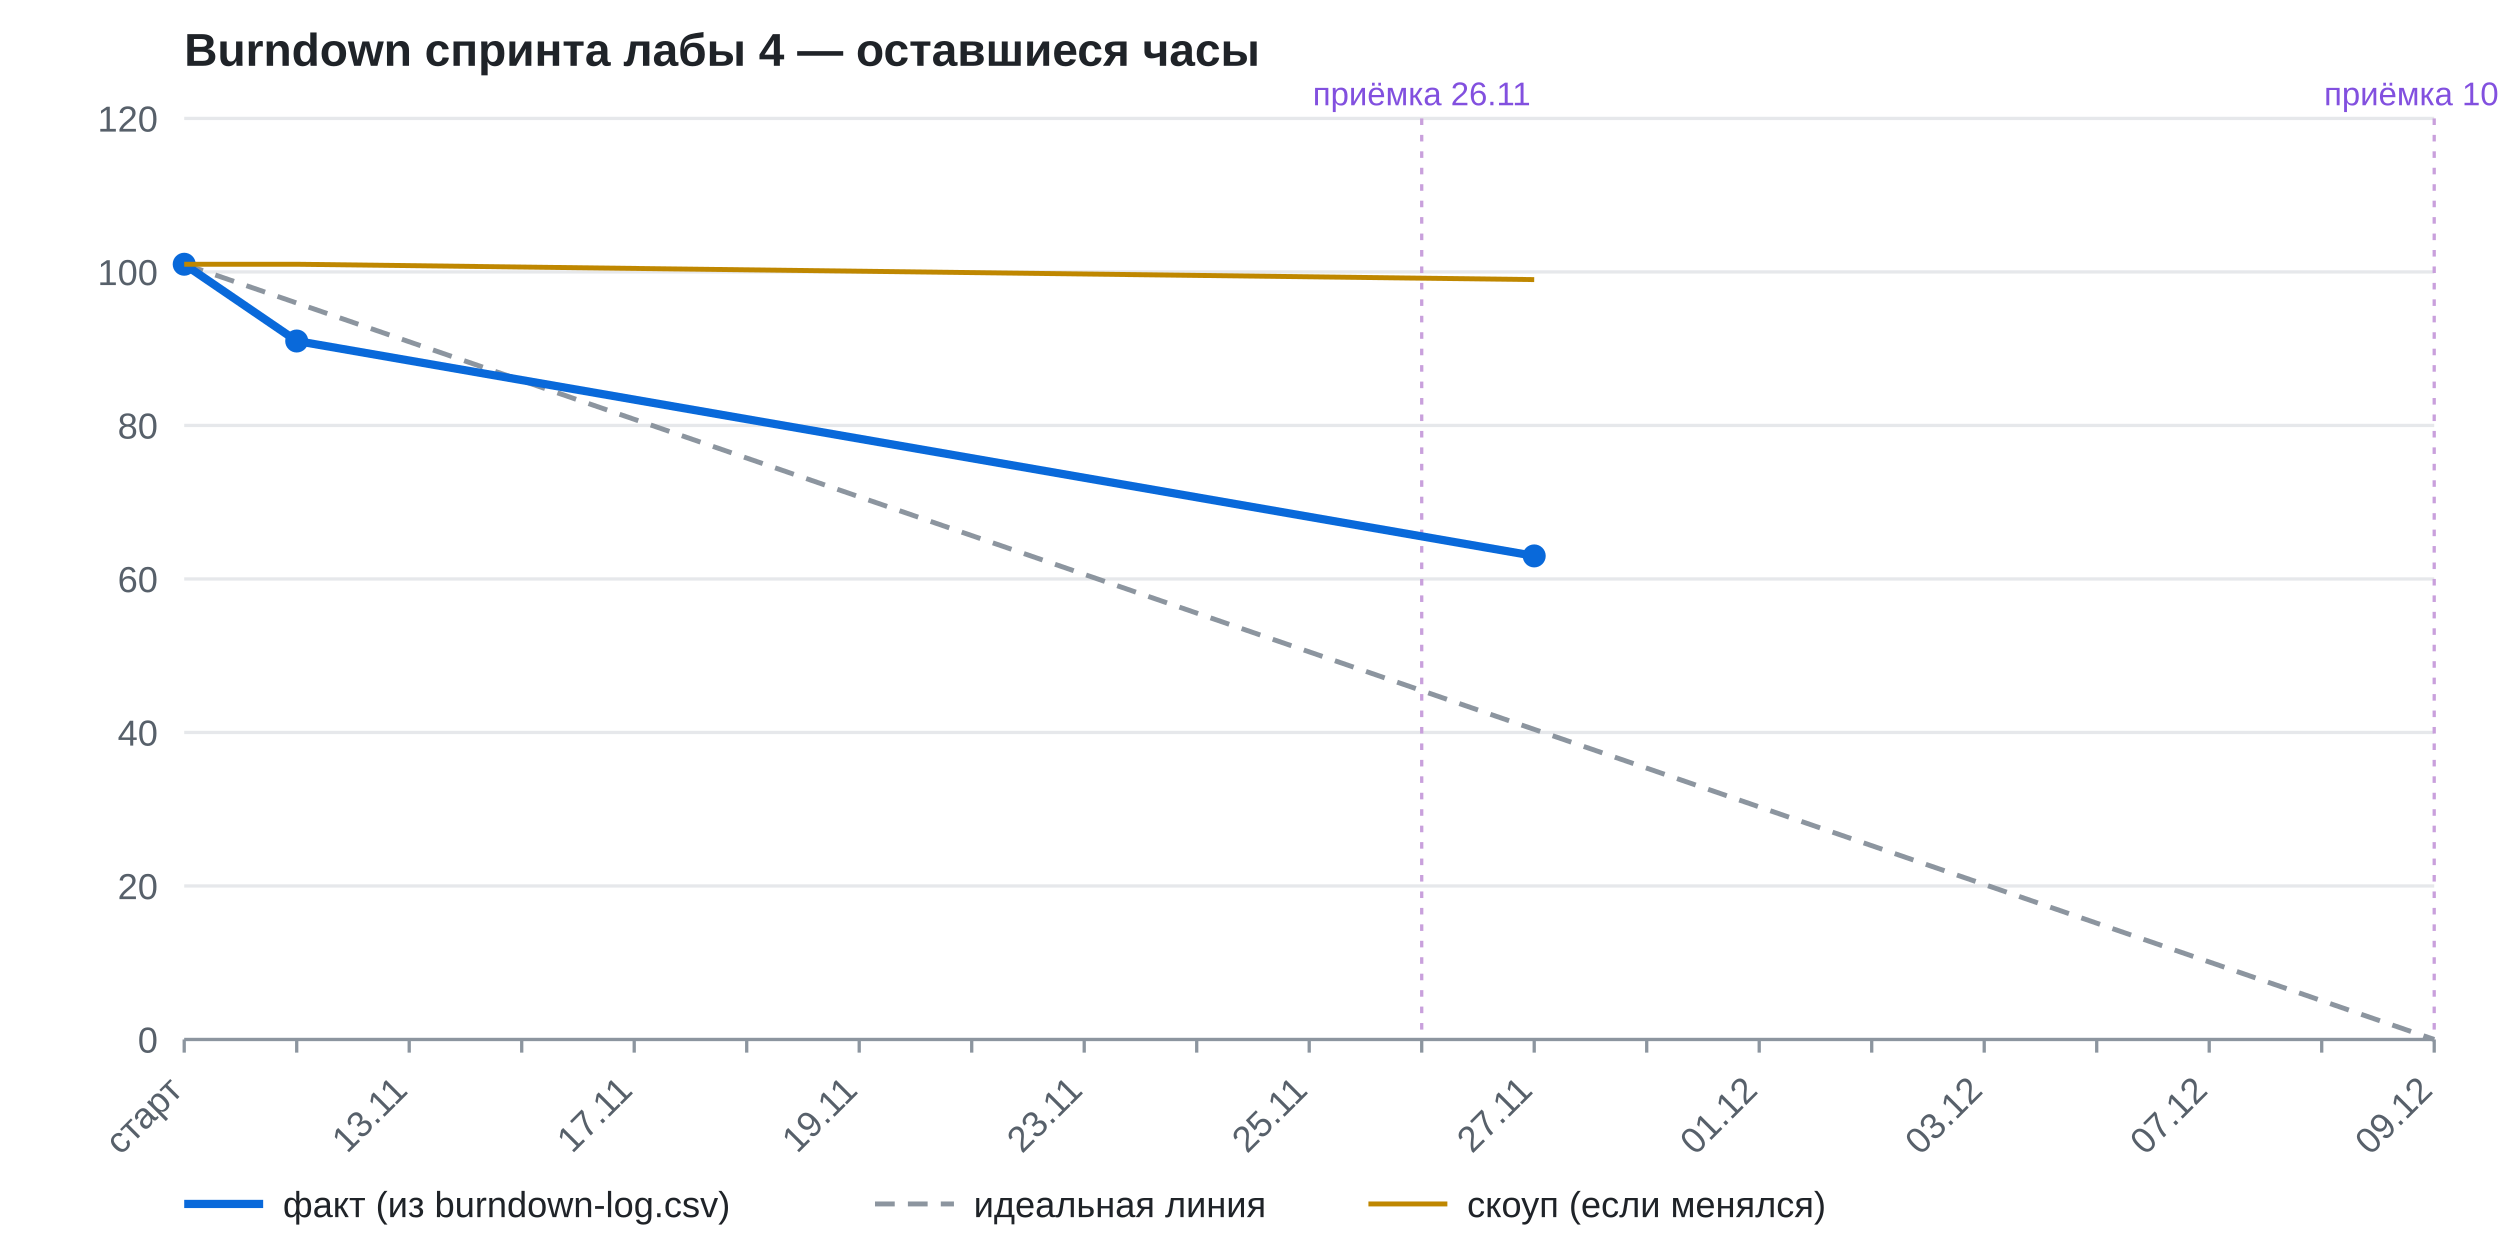
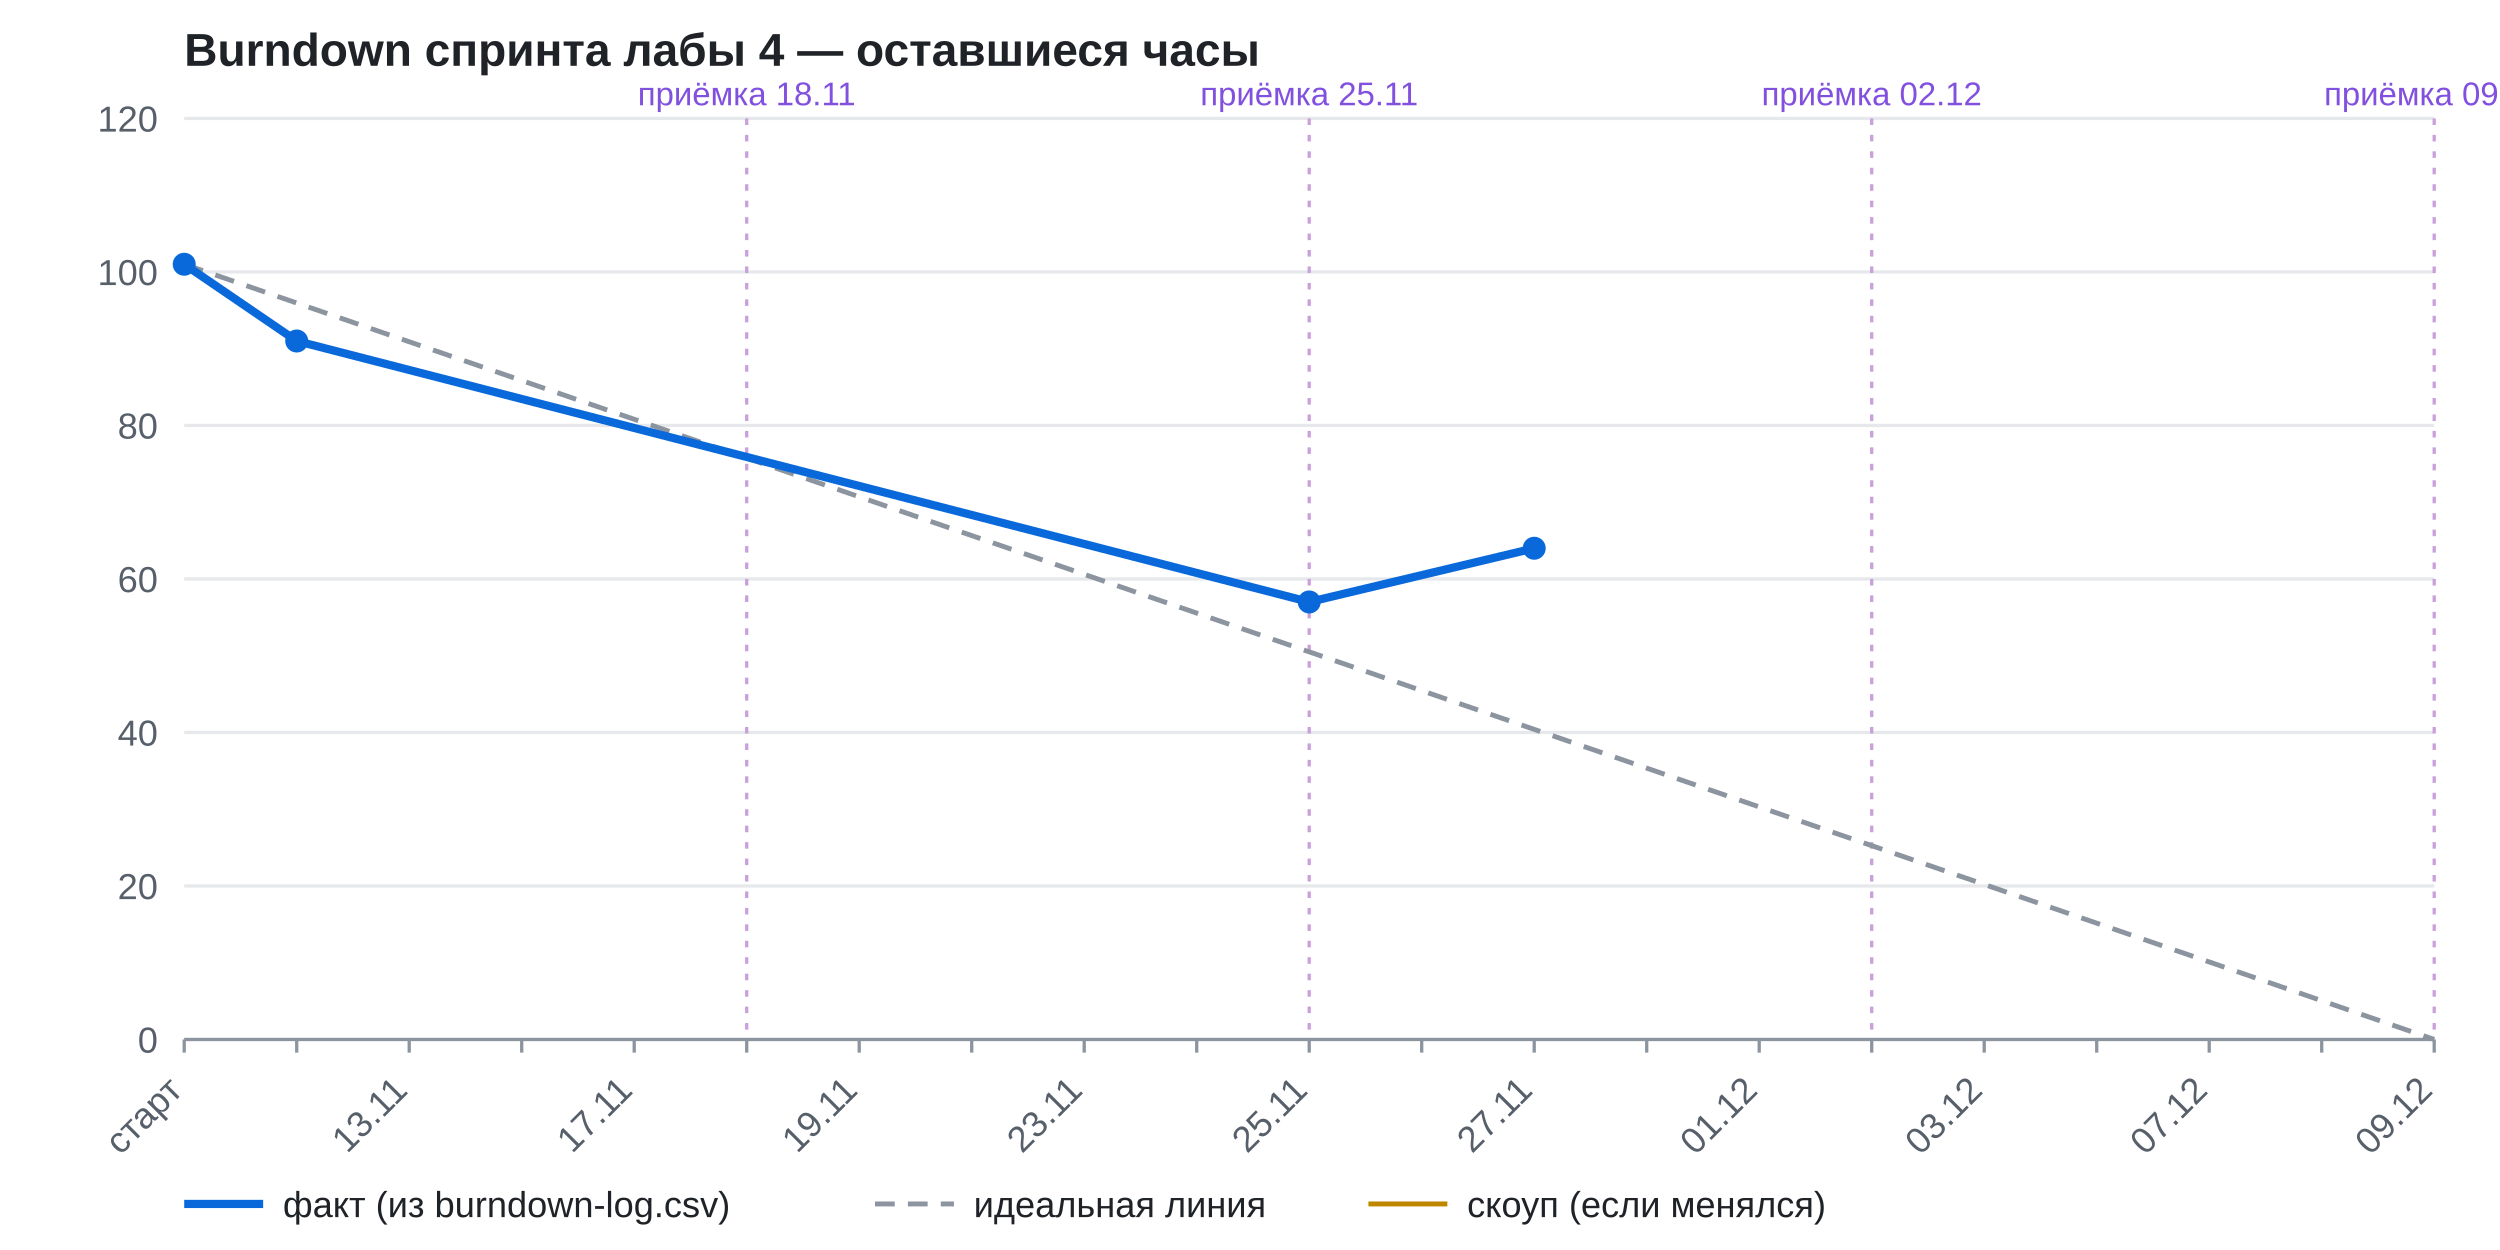
<svg xmlns="http://www.w3.org/2000/svg" viewBox="0 0 760 380" width="760" height="380" font-family="Segoe UI, Arial, sans-serif" font-size="11">
  <rect width="760" height="380" fill="#ffffff" />
  <text x="56" y="20" font-size="14" font-weight="600" fill="#1f2328">Burndown спринта лабы 4 — оставшиеся часы</text>
  <line x1="56" x2="740" y1="316" y2="316" stroke="#e6e8eb" />
  <text x="48" y="320" text-anchor="end" fill="#57606a">0</text>
  <line x1="56" x2="740" y1="269.333" y2="269.333" stroke="#e6e8eb" />
  <text x="48" y="273.333" text-anchor="end" fill="#57606a">20</text>
  <line x1="56" x2="740" y1="222.667" y2="222.667" stroke="#e6e8eb" />
  <text x="48" y="226.667" text-anchor="end" fill="#57606a">40</text>
  <line x1="56" x2="740" y1="176" y2="176" stroke="#e6e8eb" />
  <text x="48" y="180" text-anchor="end" fill="#57606a">60</text>
  <line x1="56" x2="740" y1="129.333" y2="129.333" stroke="#e6e8eb" />
  <text x="48" y="133.333" text-anchor="end" fill="#57606a">80</text>
  <line x1="56" x2="740" y1="82.667" y2="82.667" stroke="#e6e8eb" />
  <text x="48" y="86.667" text-anchor="end" fill="#57606a">100</text>
  <line x1="56" x2="740" y1="36" y2="36" stroke="#e6e8eb" />
  <text x="48" y="40" text-anchor="end" fill="#57606a">120</text>
-   <line x1="432.2" x2="432.2" y1="36" y2="316" stroke="#c9a0dc" stroke-dasharray="2 3" />
-   <text x="432.2" y="32" text-anchor="middle" fill="#8250df" font-size="10">приёмка 26.11</text>
+   <line x1="227" x2="227" y1="36" y2="316" stroke="#c9a0dc" stroke-dasharray="2 3" />
+   <text x="227" y="32" text-anchor="middle" fill="#8250df" font-size="10">приёмка 18.11</text>
+   <line x1="398" x2="398" y1="36" y2="316" stroke="#c9a0dc" stroke-dasharray="2 3" />
+   <text x="398" y="32" text-anchor="middle" fill="#8250df" font-size="10">приёмка 25.11</text>
+   <line x1="569" x2="569" y1="36" y2="316" stroke="#c9a0dc" stroke-dasharray="2 3" />
+   <text x="569" y="32" text-anchor="middle" fill="#8250df" font-size="10">приёмка 02.12</text>
  <line x1="740" x2="740" y1="36" y2="316" stroke="#c9a0dc" stroke-dasharray="2 3" />
-   <text x="740" y="32" text-anchor="middle" fill="#8250df" font-size="10">приёмка 10.12</text>
+   <text x="740" y="32" text-anchor="middle" fill="#8250df" font-size="10">приёмка 09.12</text>
  <text x="56" y="332" text-anchor="end" transform="rotate(-45 56 332)" fill="#57606a">старт</text>
  <line x1="56" x2="56" y1="316" y2="320" stroke="#8c959f" />
  <line x1="90.2" x2="90.2" y1="316" y2="320" stroke="#8c959f" />
  <text x="124.4" y="332" text-anchor="end" transform="rotate(-45 124.4 332)" fill="#57606a">13.11</text>
  <line x1="124.4" x2="124.4" y1="316" y2="320" stroke="#8c959f" />
  <line x1="158.6" x2="158.6" y1="316" y2="320" stroke="#8c959f" />
  <text x="192.8" y="332" text-anchor="end" transform="rotate(-45 192.8 332)" fill="#57606a">17.11</text>
  <line x1="192.8" x2="192.8" y1="316" y2="320" stroke="#8c959f" />
  <line x1="227" x2="227" y1="316" y2="320" stroke="#8c959f" />
  <text x="261.2" y="332" text-anchor="end" transform="rotate(-45 261.2 332)" fill="#57606a">19.11</text>
  <line x1="261.2" x2="261.2" y1="316" y2="320" stroke="#8c959f" />
  <line x1="295.4" x2="295.4" y1="316" y2="320" stroke="#8c959f" />
  <text x="329.6" y="332" text-anchor="end" transform="rotate(-45 329.6 332)" fill="#57606a">23.11</text>
  <line x1="329.6" x2="329.6" y1="316" y2="320" stroke="#8c959f" />
  <line x1="363.8" x2="363.8" y1="316" y2="320" stroke="#8c959f" />
  <text x="398" y="332" text-anchor="end" transform="rotate(-45 398 332)" fill="#57606a">25.11</text>
  <line x1="398" x2="398" y1="316" y2="320" stroke="#8c959f" />
  <line x1="432.2" x2="432.2" y1="316" y2="320" stroke="#8c959f" />
  <text x="466.4" y="332" text-anchor="end" transform="rotate(-45 466.4 332)" fill="#57606a">27.11</text>
  <line x1="466.4" x2="466.4" y1="316" y2="320" stroke="#8c959f" />
  <line x1="500.6" x2="500.6" y1="316" y2="320" stroke="#8c959f" />
  <text x="534.8" y="332" text-anchor="end" transform="rotate(-45 534.8 332)" fill="#57606a">01.12</text>
  <line x1="534.8" x2="534.8" y1="316" y2="320" stroke="#8c959f" />
  <line x1="569" x2="569" y1="316" y2="320" stroke="#8c959f" />
  <text x="603.2" y="332" text-anchor="end" transform="rotate(-45 603.2 332)" fill="#57606a">03.12</text>
  <line x1="603.2" x2="603.2" y1="316" y2="320" stroke="#8c959f" />
  <line x1="637.4" x2="637.4" y1="316" y2="320" stroke="#8c959f" />
  <text x="671.6" y="332" text-anchor="end" transform="rotate(-45 671.6 332)" fill="#57606a">07.12</text>
  <line x1="671.6" x2="671.6" y1="316" y2="320" stroke="#8c959f" />
  <line x1="705.8" x2="705.8" y1="316" y2="320" stroke="#8c959f" />
  <text x="740" y="332" text-anchor="end" transform="rotate(-45 740 332)" fill="#57606a">09.12</text>
  <line x1="740" x2="740" y1="316" y2="320" stroke="#8c959f" />
  <line x1="56" x2="740" y1="316" y2="316" stroke="#8c959f" />
  <line x1="56" y1="80.333" x2="740" y2="316" stroke="#8c959f" stroke-width="1.5" stroke-dasharray="6 4" />
-   <polyline fill="none" stroke="#0969da" stroke-width="2.5" points="56,80.333 90.2,103.667 466.4,169" />
+   <polyline fill="none" stroke="#0969da" stroke-width="2.5" points="56,80.333 90.2,103.667 398,183 466.4,166.667" />
  <circle cx="56" cy="80.333" r="3.5" fill="#0969da" />
  <circle cx="90.2" cy="103.667" r="3.5" fill="#0969da" />
-   <circle cx="466.4" cy="169" r="3.5" fill="#0969da" />
-   <polyline fill="none" stroke="#bf8700" stroke-width="1.5" points="56,80.333 90.2,80.333 466.4,85" />
+   <circle cx="398" cy="183" r="3.5" fill="#0969da" />
+   <circle cx="466.4" cy="166.667" r="3.5" fill="#0969da" />
  <line x1="56" x2="80" y1="366" y2="366" stroke="#0969da" stroke-width="2.5" />
  <text x="86" y="370" fill="#1f2328">факт (из burndown-log.csv)</text>
  <line x1="266" x2="290" y1="366" y2="366" stroke="#8c959f" stroke-width="1.5" stroke-dasharray="6 4" />
  <text x="296" y="370" fill="#1f2328">идеальная линия</text>
  <line x1="416" x2="440" y1="366" y2="366" stroke="#bf8700" stroke-width="1.5" />
  <text x="446" y="370" fill="#1f2328">скоуп (если менялся)</text>
</svg>
